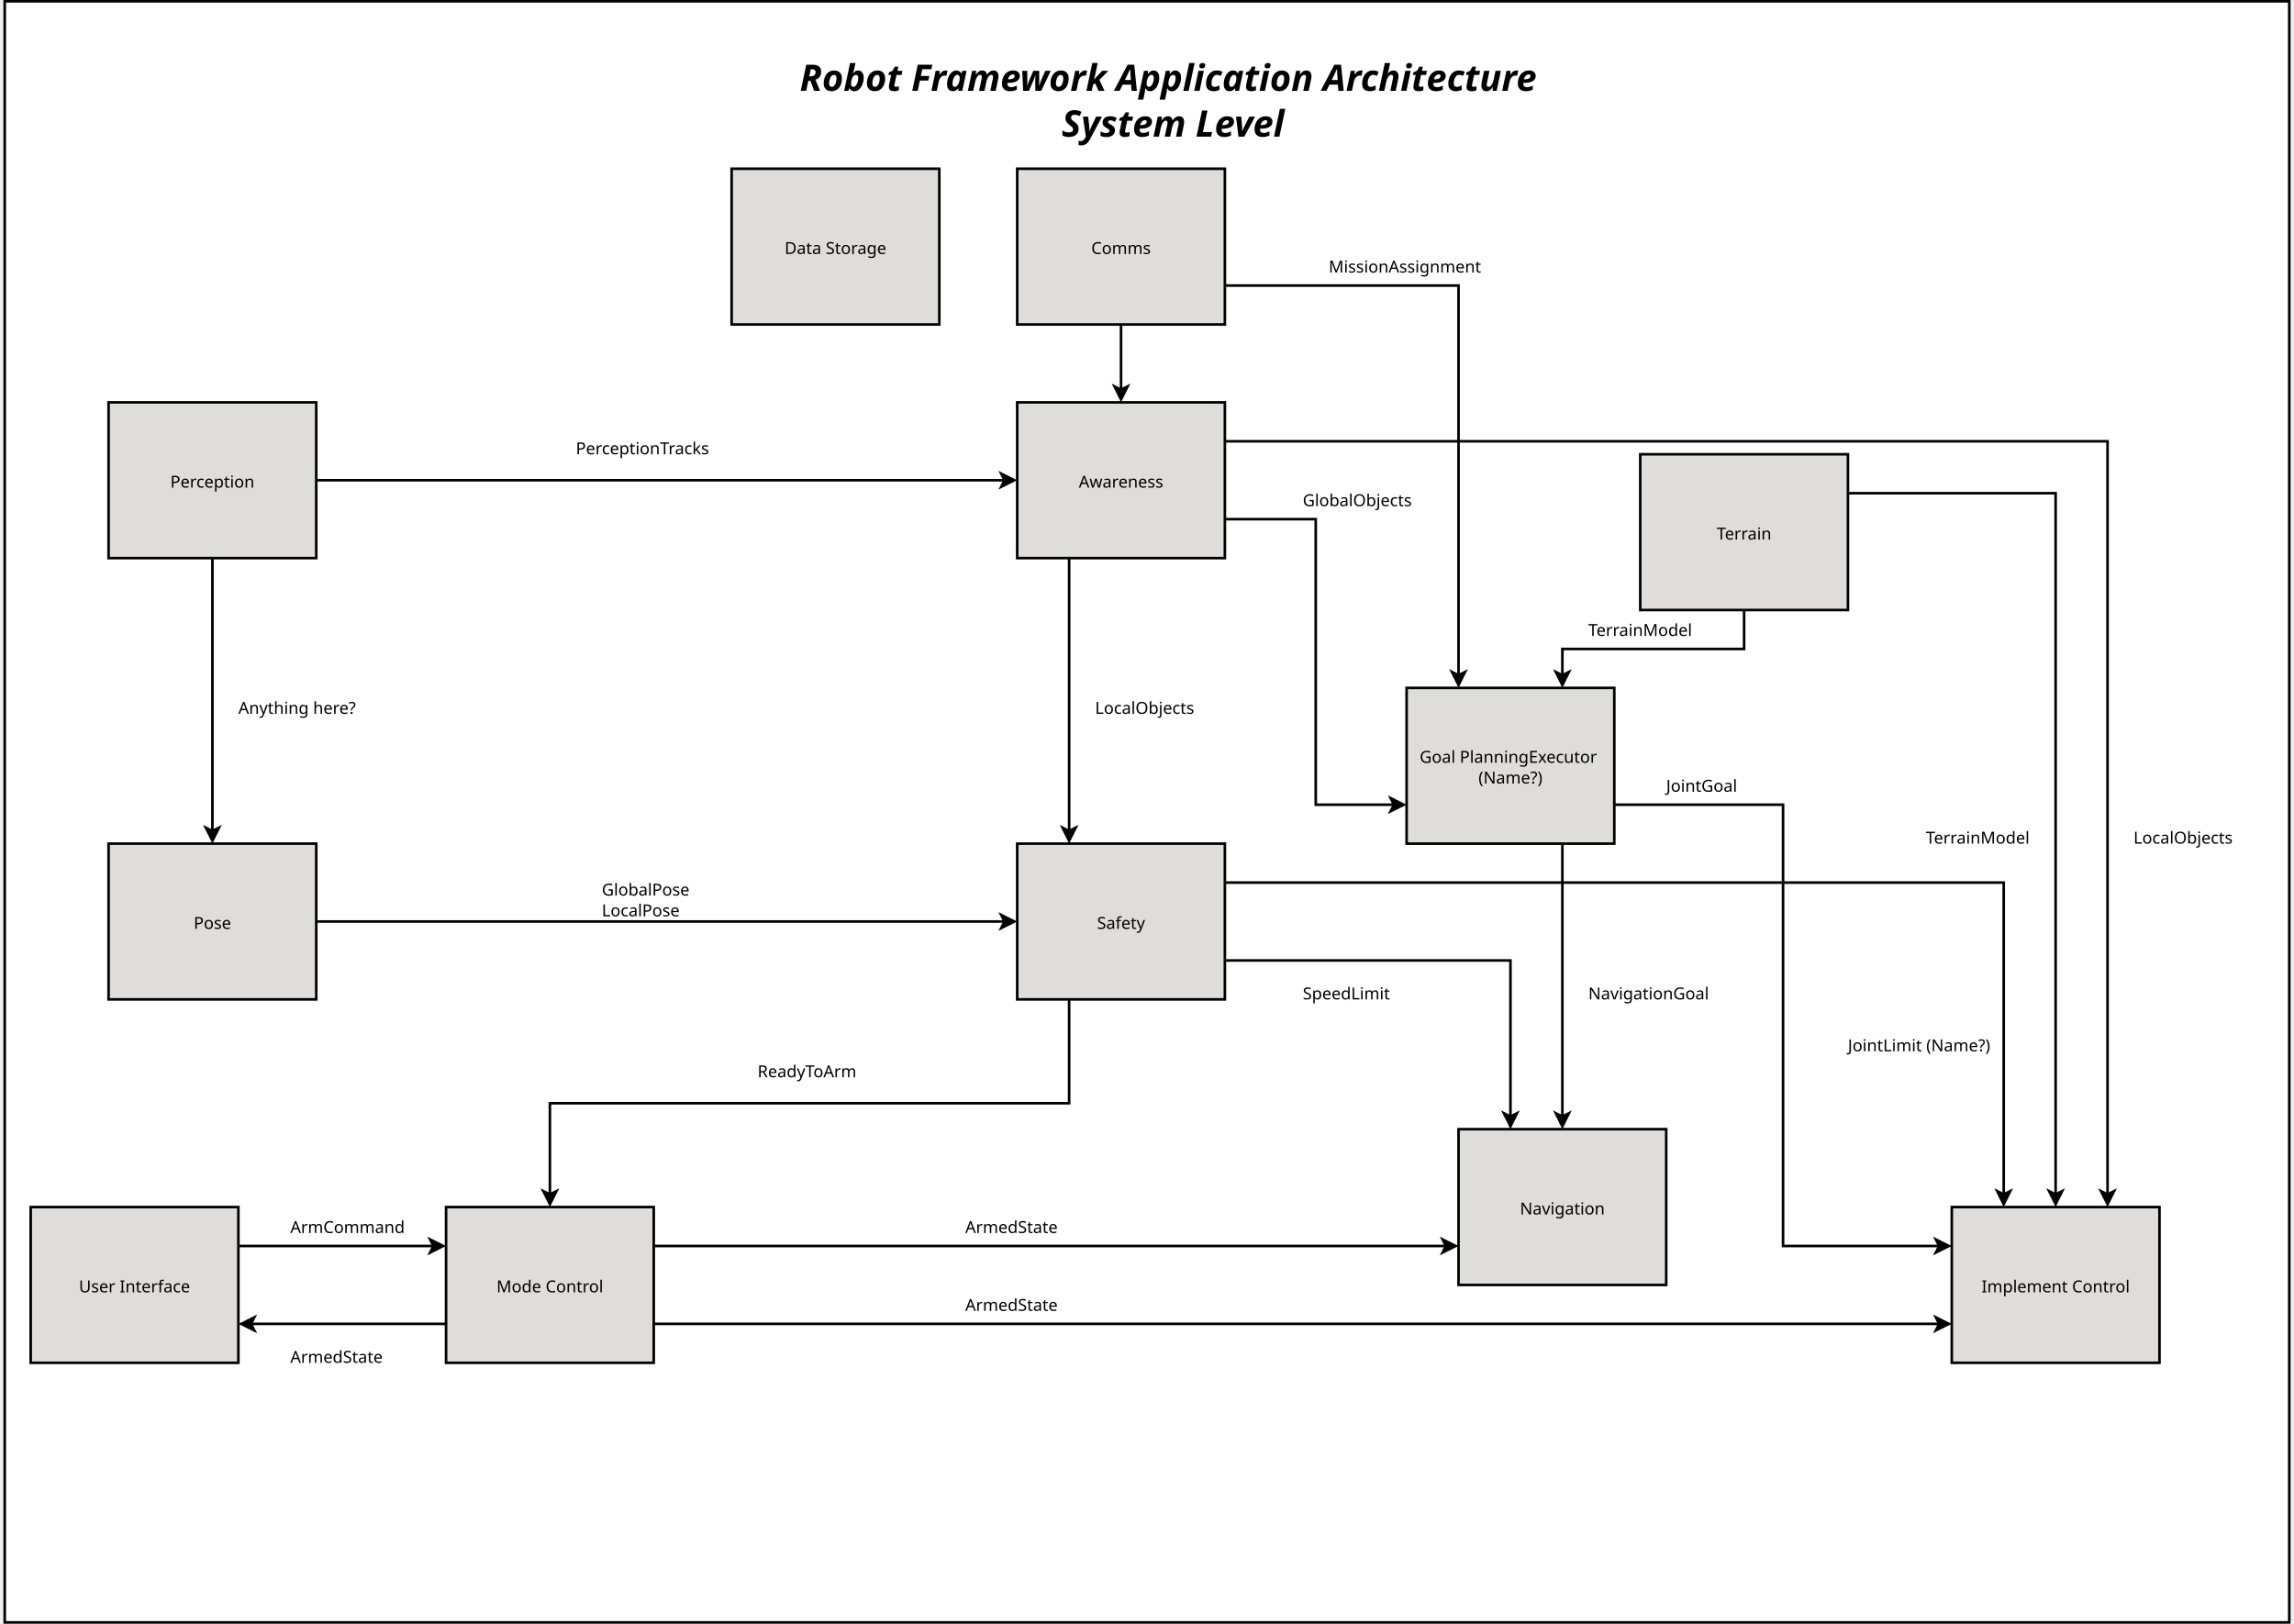
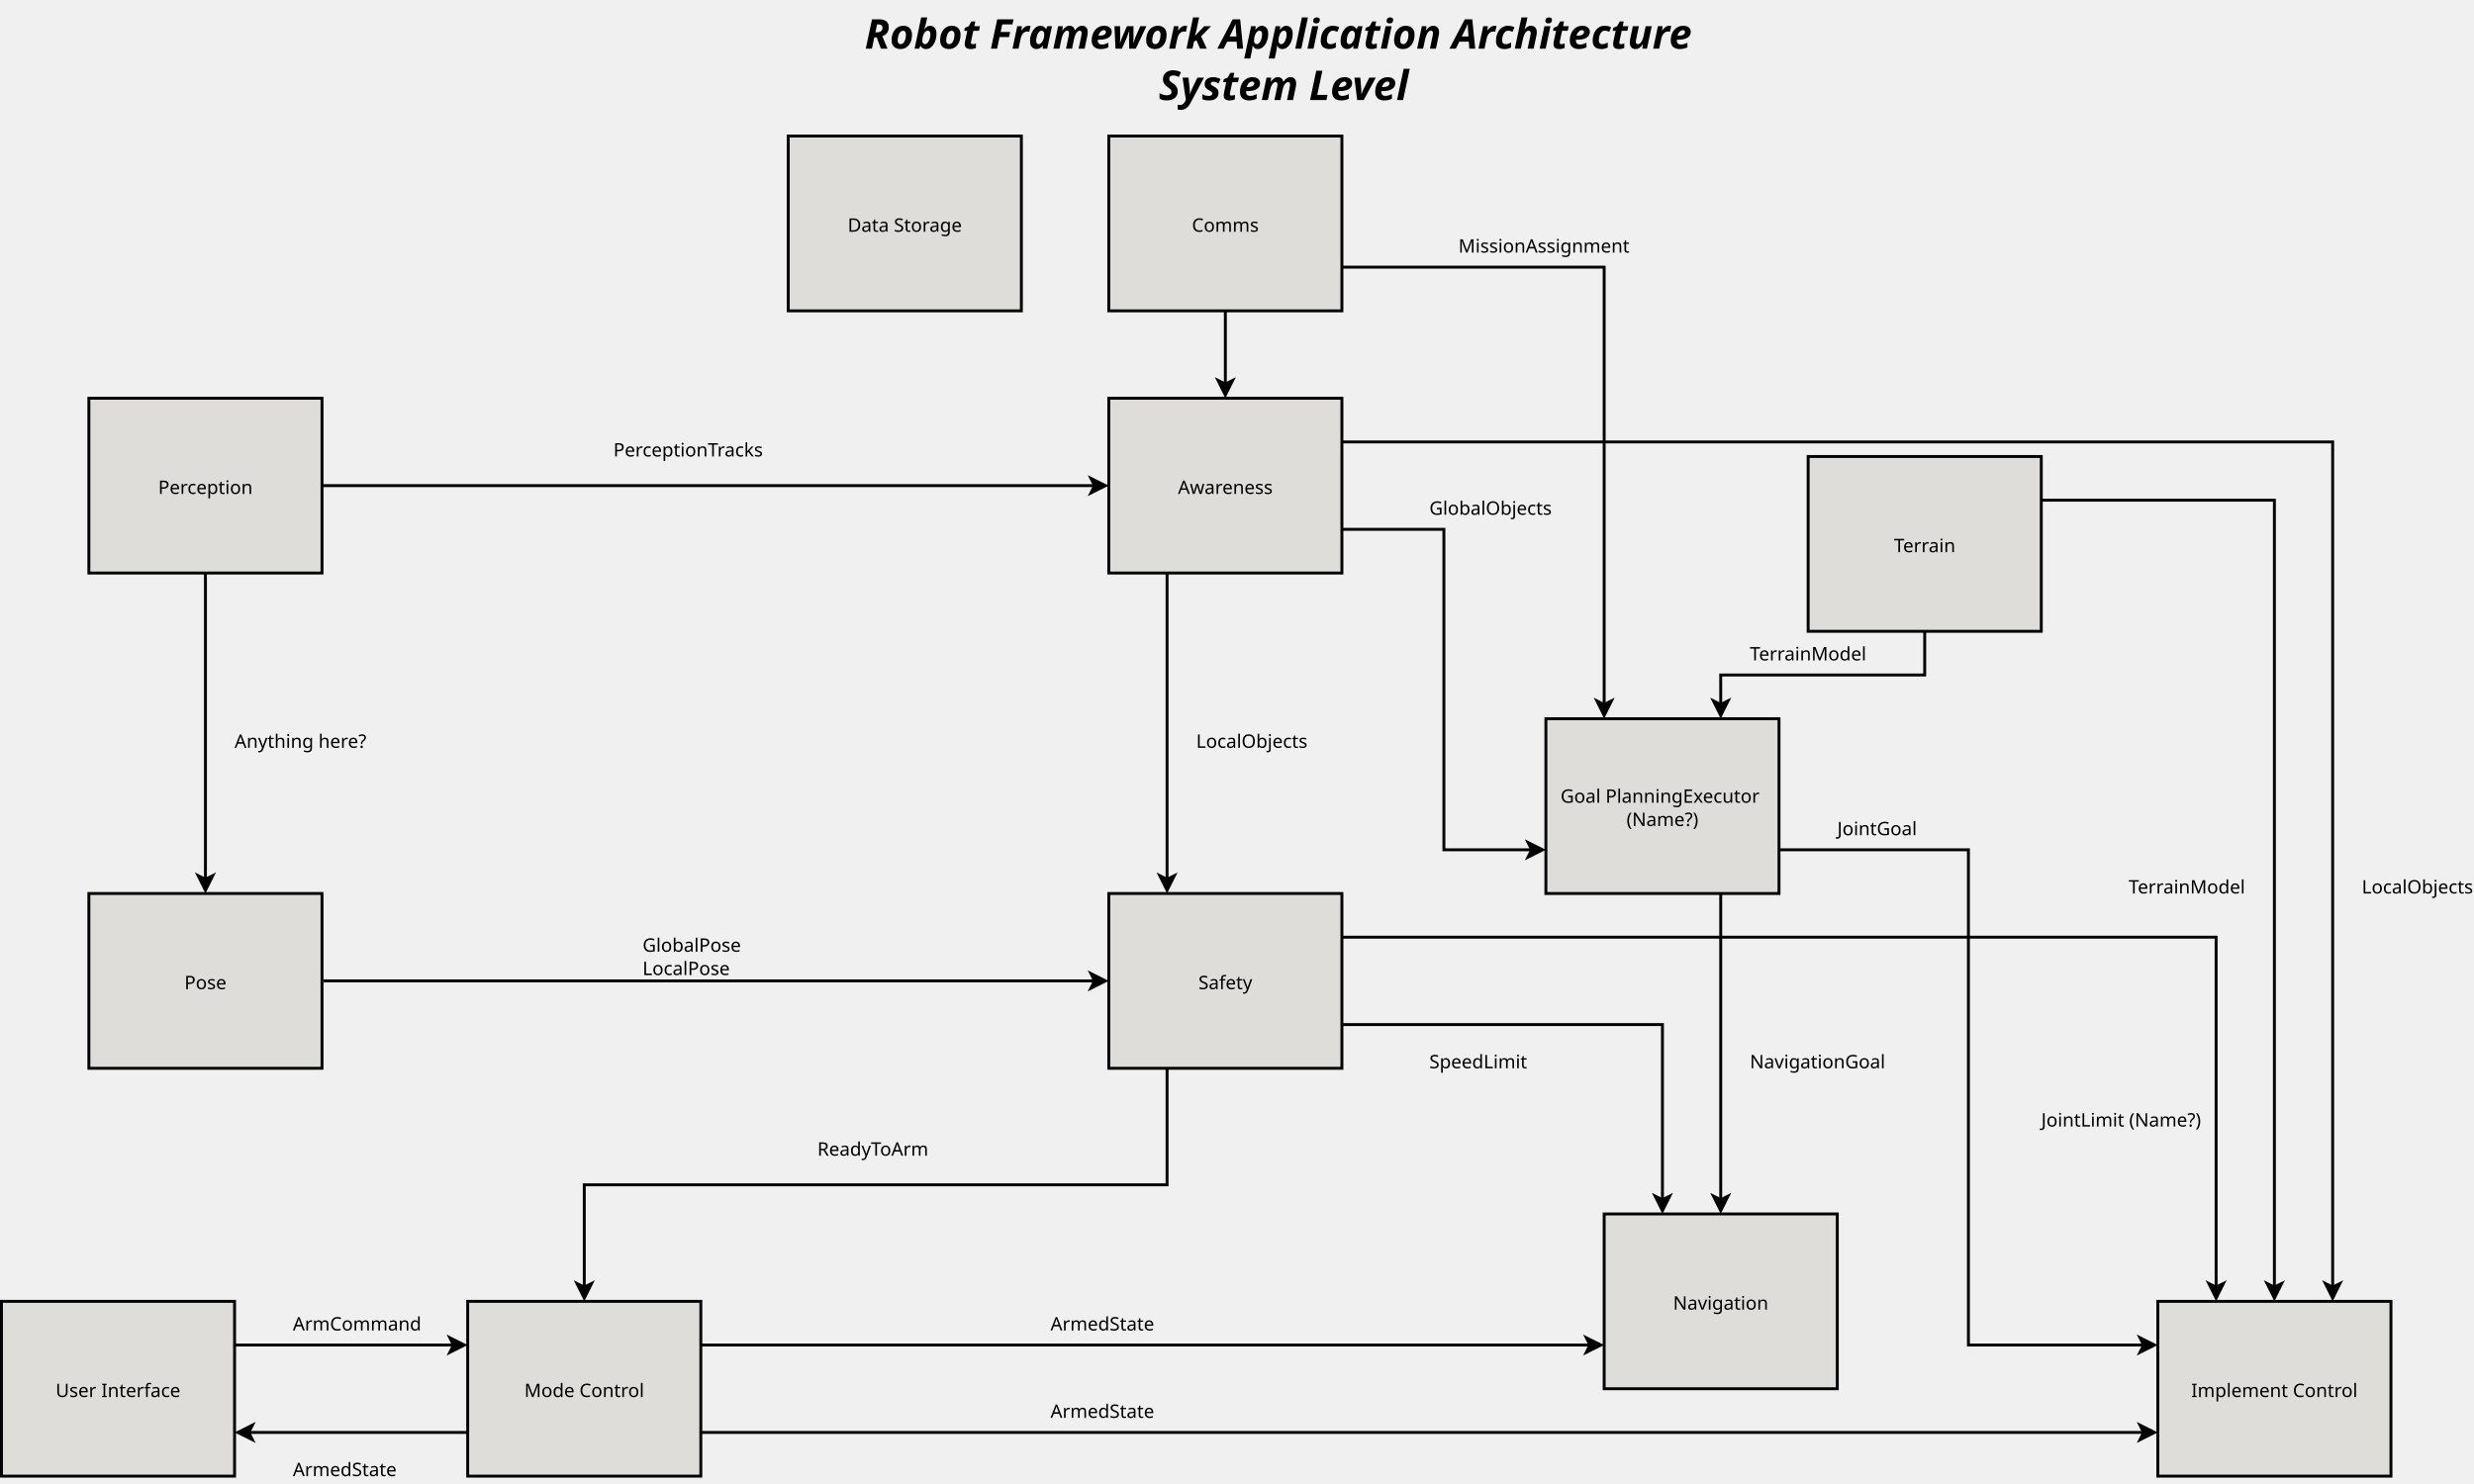
- <svg xmlns="http://www.w3.org/2000/svg" width="89cm" height="63cm" viewBox="-441 -50 1762 1251">
+ <svg xmlns="http://www.w3.org/2000/svg" width="85cm" height="51cm" viewBox="-421 -11 1698 1014">
  <g id="Background">
-     <g>
-       <rect style="fill: #ffffff; fill-opacity: 1; stroke-opacity: 1; stroke-width: 2; stroke: #000000" x="-440" y="-49" width="1760" height="1249" rx="0" ry="0" />
-       <text font-size="12.8" style="fill: #000000; fill-opacity: 1; stroke: none;text-anchor:middle;font-family:sans-serif;font-style:normal;font-weight:normal" x="440" y="581.2">
-         <tspan x="440" y="581.2" />
-       </text>
-     </g>
    <g>
      <rect style="fill: #deddda; fill-opacity: 1; stroke-opacity: 1; stroke-width: 2; stroke: #000000" x="-360" y="600" width="160" height="120" rx="0" ry="0" />
      <text font-size="12.8" style="fill: #000000; fill-opacity: 1; stroke: none;text-anchor:middle;font-family:sans-serif;font-style:normal;font-weight:normal" x="-280" y="665.7">
        <tspan x="-280" y="665.7">Pose</tspan>
      </text>
    </g>
    <text font-size="28.222" style="fill: #000000; fill-opacity: 1; stroke: none;text-anchor:middle;font-family:Sans;font-style:italic;font-weight:700" x="460" y="20">
      <tspan x="460" y="20">Robot Framework Application Architecture</tspan>
      <tspan x="460" y="55.278">System Level</tspan>
    </text>
    <g>
      <rect style="fill: #deddda; fill-opacity: 1; stroke-opacity: 1; stroke-width: 2; stroke: #000000" x="-100" y="880" width="160" height="120" rx="0" ry="0" />
      <text font-size="12.8" style="fill: #000000; fill-opacity: 1; stroke: none;text-anchor:middle;font-family:sans-serif;font-style:normal;font-weight:normal" x="-20" y="945.7">
        <tspan x="-20" y="945.7">Mode Control</tspan>
      </text>
    </g>
    <g>
      <rect style="fill: #deddda; fill-opacity: 1; stroke-opacity: 1; stroke-width: 2; stroke: #000000" x="340" y="600" width="160" height="120" rx="0" ry="0" />
      <text font-size="12.8" style="fill: #000000; fill-opacity: 1; stroke: none;text-anchor:middle;font-family:sans-serif;font-style:normal;font-weight:normal" x="420" y="665.7">
        <tspan x="420" y="665.7">Safety</tspan>
      </text>
    </g>
    <g>
      <rect style="fill: #deddda; fill-opacity: 1; stroke-opacity: 1; stroke-width: 2; stroke: #000000" x="680" y="820" width="160" height="120" rx="0" ry="0" />
      <text font-size="12.8" style="fill: #000000; fill-opacity: 1; stroke: none;text-anchor:middle;font-family:sans-serif;font-style:normal;font-weight:normal" x="760" y="885.7">
        <tspan x="760" y="885.7">Navigation</tspan>
      </text>
    </g>
    <g>
      <rect style="fill: #deddda; fill-opacity: 1; stroke-opacity: 1; stroke-width: 2; stroke: #000000" x="-360" y="260" width="160" height="120" rx="0" ry="0" />
      <text font-size="12.8" style="fill: #000000; fill-opacity: 1; stroke: none;text-anchor:middle;font-family:sans-serif;font-style:normal;font-weight:normal" x="-280" y="325.7">
        <tspan x="-280" y="325.7">Perception</tspan>
      </text>
    </g>
    <g>
      <rect style="fill: #deddda; fill-opacity: 1; stroke-opacity: 1; stroke-width: 2; stroke: #000000" x="340" y="260" width="160" height="120" rx="0" ry="0" />
      <text font-size="12.8" style="fill: #000000; fill-opacity: 1; stroke: none;text-anchor:middle;font-family:sans-serif;font-style:normal;font-weight:normal" x="420" y="325.7">
        <tspan x="420" y="325.7">Awareness</tspan>
      </text>
    </g>
    <g>
      <rect style="fill: #deddda; fill-opacity: 1; stroke-opacity: 1; stroke-width: 2; stroke: #000000" x="340" y="80" width="160" height="120" rx="0" ry="0" />
      <text font-size="12.8" style="fill: #000000; fill-opacity: 1; stroke: none;text-anchor:middle;font-family:sans-serif;font-style:normal;font-weight:normal" x="420" y="145.7">
        <tspan x="420" y="145.7">Comms</tspan>
      </text>
    </g>
    <g>
      <rect style="fill: #deddda; fill-opacity: 1; stroke-opacity: 1; stroke-width: 2; stroke: #000000" x="1060" y="880" width="160" height="120" rx="0" ry="0" />
      <text font-size="12.8" style="fill: #000000; fill-opacity: 1; stroke: none;text-anchor:middle;font-family:sans-serif;font-style:normal;font-weight:normal" x="1140" y="945.7">
        <tspan x="1140" y="945.7">Implement Control</tspan>
      </text>
    </g>
    <g>
      <rect style="fill: #deddda; fill-opacity: 1; stroke-opacity: 1; stroke-width: 2; stroke: #000000" x="-420" y="880" width="160" height="120" rx="0" ry="0" />
      <text font-size="12.8" style="fill: #000000; fill-opacity: 1; stroke: none;text-anchor:middle;font-family:sans-serif;font-style:normal;font-weight:normal" x="-340" y="945.7">
        <tspan x="-340" y="945.7">User Interface</tspan>
      </text>
    </g>
    <g>
      <rect style="fill: #deddda; fill-opacity: 1; stroke-opacity: 1; stroke-width: 2; stroke: #000000" x="820" y="300" width="160" height="120" rx="0" ry="0" />
      <text font-size="12.8" style="fill: #000000; fill-opacity: 1; stroke: none;text-anchor:middle;font-family:sans-serif;font-style:normal;font-weight:normal" x="900" y="365.7">
        <tspan x="900" y="365.7">Terrain</tspan>
      </text>
    </g>
    <g>
      <rect style="fill: #deddda; fill-opacity: 1; stroke-opacity: 1; stroke-width: 2; stroke: #000000" x="120" y="80" width="160" height="120" rx="0" ry="0" />
      <text font-size="12.8" style="fill: #000000; fill-opacity: 1; stroke: none;text-anchor:middle;font-family:sans-serif;font-style:normal;font-weight:normal" x="200" y="145.7">
        <tspan x="200" y="145.7">Data Storage</tspan>
      </text>
    </g>
    <g>
      <polyline style="fill: none; stroke-opacity: 1; stroke-width: 2; stroke: #000000" points="-198.99,660 70.505,660 70.505,660 330.264,660 " />
      <polygon style="fill: #000000; fill-opacity: 1; stroke-opacity: 1; stroke-width: 2; stroke: #000000" fill-rule="evenodd" points="337.764,660 327.764,665 330.264,660 327.764,655 " />
    </g>
    <g>
      <polyline style="fill: none; stroke-opacity: 1; stroke-width: 2; stroke: #000000" points="-200,320 70,320 70,320 330.264,320 " />
      <polygon style="fill: #000000; fill-opacity: 1; stroke-opacity: 1; stroke-width: 2; stroke: #000000" fill-rule="evenodd" points="337.764,320 327.764,325 330.264,320 327.764,315 " />
    </g>
    <g>
      <polyline style="fill: none; stroke-opacity: 1; stroke-width: 2; stroke: #000000" points="420,200 420,230 420,230 420,250.264 " />
      <polygon style="fill: #000000; fill-opacity: 1; stroke-opacity: 1; stroke-width: 2; stroke: #000000" fill-rule="evenodd" points="420,257.764 415,247.764 420,250.264 425,247.764 " />
    </g>
    <g>
      <polyline style="fill: none; stroke-opacity: 1; stroke-width: 2; stroke: #000000" points="980,330 1140,330 1140,870.264 " />
      <polygon style="fill: #000000; fill-opacity: 1; stroke-opacity: 1; stroke-width: 2; stroke: #000000" fill-rule="evenodd" points="1140,877.764 1135,867.764 1140,870.264 1145,867.764 " />
    </g>
    <g>
      <polyline style="fill: none; stroke-opacity: 1; stroke-width: 2; stroke: #000000" points="500,290 1180,290 1180,870.264 " />
      <polygon style="fill: #000000; fill-opacity: 1; stroke-opacity: 1; stroke-width: 2; stroke: #000000" fill-rule="evenodd" points="1180,877.764 1175,867.764 1180,870.264 1185,867.764 " />
    </g>
    <g>
      <polyline style="fill: none; stroke-opacity: 1; stroke-width: 2; stroke: #000000" points="380,720 380,800 -20,800 -20,870.264 " />
      <polygon style="fill: #000000; fill-opacity: 1; stroke-opacity: 1; stroke-width: 2; stroke: #000000" fill-rule="evenodd" points="-20,877.764 -25,867.764 -20,870.264 -15,867.764 " />
    </g>
    <g>
      <polyline style="fill: none; stroke-opacity: 1; stroke-width: 2; stroke: #000000" points="60,910 370,910 370,910 670.264,910 " />
      <polygon style="fill: #000000; fill-opacity: 1; stroke-opacity: 1; stroke-width: 2; stroke: #000000" fill-rule="evenodd" points="677.764,910 667.764,915 670.264,910 667.764,905 " />
    </g>
    <g>
      <polyline style="fill: none; stroke-opacity: 1; stroke-width: 2; stroke: #000000" points="60,970 560,970 560,970 1050.26,970 " />
      <polygon style="fill: #000000; fill-opacity: 1; stroke-opacity: 1; stroke-width: 2; stroke: #000000" fill-rule="evenodd" points="1057.76,970 1047.76,975 1050.26,970 1047.76,965 " />
    </g>
    <g>
      <polyline style="fill: none; stroke-opacity: 1; stroke-width: 2; stroke: #000000" points="-260,910 -180,910 -180,910 -109.736,910 " />
      <polygon style="fill: #000000; fill-opacity: 1; stroke-opacity: 1; stroke-width: 2; stroke: #000000" fill-rule="evenodd" points="-102.236,910 -112.236,915 -109.736,910 -112.236,905 " />
    </g>
    <g>
      <rect style="fill: #deddda; fill-opacity: 1; stroke-opacity: 1; stroke-width: 2; stroke: #000000" x="640" y="480" width="160" height="120" rx="0" ry="0" />
      <text font-size="12.8" style="fill: #000000; fill-opacity: 1; stroke: none;text-anchor:middle;font-family:sans-serif;font-style:normal;font-weight:normal" x="720" y="537.7">
        <tspan x="720" y="537.7">Goal PlanningExecutor</tspan>
        <tspan x="720" y="553.7">(Name?)</tspan>
      </text>
    </g>
    <g>
      <polyline style="fill: none; stroke-opacity: 1; stroke-width: 2; stroke: #000000" points="760,600 760,710 760,710 760,810.264 " />
      <polygon style="fill: #000000; fill-opacity: 1; stroke-opacity: 1; stroke-width: 2; stroke: #000000" fill-rule="evenodd" points="760,817.764 755,807.764 760,810.264 765,807.764 " />
    </g>
    <g>
      <polyline style="fill: none; stroke-opacity: 1; stroke-width: 2; stroke: #000000" points="800,570 930,570 930,910 1050.26,910 " />
      <polygon style="fill: #000000; fill-opacity: 1; stroke-opacity: 1; stroke-width: 2; stroke: #000000" fill-rule="evenodd" points="1057.76,910 1047.76,915 1050.26,910 1047.76,905 " />
    </g>
    <g>
      <polyline style="fill: none; stroke-opacity: 1; stroke-width: 2; stroke: #000000" points="900,420 900,450 760,450 760,470.264 " />
      <polygon style="fill: #000000; fill-opacity: 1; stroke-opacity: 1; stroke-width: 2; stroke: #000000" fill-rule="evenodd" points="760,477.764 755,467.764 760,470.264 765,467.764 " />
    </g>
    <g>
      <polyline style="fill: none; stroke-opacity: 1; stroke-width: 2; stroke: #000000" points="500,350 570,350 570,570 630.264,570 " />
      <polygon style="fill: #000000; fill-opacity: 1; stroke-opacity: 1; stroke-width: 2; stroke: #000000" fill-rule="evenodd" points="637.764,570 627.764,575 630.264,570 627.764,565 " />
    </g>
    <g>
      <polyline style="fill: none; stroke-opacity: 1; stroke-width: 2; stroke: #000000" points="500,690 500,690 720,690 720,810.264 " />
      <polygon style="fill: #000000; fill-opacity: 1; stroke-opacity: 1; stroke-width: 2; stroke: #000000" fill-rule="evenodd" points="720,817.764 715,807.764 720,810.264 725,807.764 " />
    </g>
    <g>
      <polyline style="fill: none; stroke-opacity: 1; stroke-width: 2; stroke: #000000" points="-280,380 -280,490 -280,490 -280,590.264 " />
      <polygon style="fill: #000000; fill-opacity: 1; stroke-opacity: 1; stroke-width: 2; stroke: #000000" fill-rule="evenodd" points="-280,597.764 -285,587.764 -280,590.264 -275,587.764 " />
    </g>
    <text font-size="12.8" style="fill: #000000; fill-opacity: 1; stroke: none;text-anchor:start;font-family:sans-serif;font-style:normal;font-weight:normal" x="-40" y="320">
      <tspan x="-40" y="320" />
    </text>
    <text font-size="12.8" style="fill: #000000; fill-opacity: 1; stroke: none;text-anchor:start;font-family:sans-serif;font-style:normal;font-weight:normal" x="0" y="300">
      <tspan x="0" y="300">PerceptionTracks</tspan>
    </text>
    <text font-size="12.8" style="fill: #000000; fill-opacity: 1; stroke: none;text-anchor:start;font-family:sans-serif;font-style:normal;font-weight:normal" x="-260" y="500">
      <tspan x="-260" y="500">Anything here?</tspan>
    </text>
    <text font-size="12.8" style="fill: #000000; fill-opacity: 1; stroke: none;text-anchor:start;font-family:sans-serif;font-style:normal;font-weight:normal" x="20" y="640">
      <tspan x="20" y="640">GlobalPose</tspan>
      <tspan x="20" y="656">LocalPose</tspan>
    </text>
    <g>
      <polyline style="fill: none; stroke-opacity: 1; stroke-width: 2; stroke: #000000" points="500,170 680,170 680,470.264 " />
      <polygon style="fill: #000000; fill-opacity: 1; stroke-opacity: 1; stroke-width: 2; stroke: #000000" fill-rule="evenodd" points="680,477.764 675,467.764 680,470.264 685,467.764 " />
    </g>
    <text font-size="12.8" style="fill: #000000; fill-opacity: 1; stroke: none;text-anchor:start;font-family:sans-serif;font-style:normal;font-weight:normal" x="580" y="160">
      <tspan x="580" y="160">MissionAssignment</tspan>
    </text>
    <text font-size="12.8" style="fill: #000000; fill-opacity: 1; stroke: none;text-anchor:start;font-family:sans-serif;font-style:normal;font-weight:normal" x="140" y="780">
      <tspan x="140" y="780">ReadyToArm</tspan>
    </text>
    <text font-size="12.8" style="fill: #000000; fill-opacity: 1; stroke: none;text-anchor:start;font-family:sans-serif;font-style:normal;font-weight:normal" x="300" y="900">
      <tspan x="300" y="900">ArmedState</tspan>
    </text>
    <text font-size="12.8" style="fill: #000000; fill-opacity: 1; stroke: none;text-anchor:start;font-family:sans-serif;font-style:normal;font-weight:normal" x="300" y="960">
      <tspan x="300" y="960">ArmedState</tspan>
    </text>
    <text font-size="12.8" style="fill: #000000; fill-opacity: 1; stroke: none;text-anchor:start;font-family:sans-serif;font-style:normal;font-weight:normal" x="-220" y="900">
      <tspan x="-220" y="900">ArmCommand</tspan>
    </text>
    <g>
      <polyline style="fill: none; stroke-opacity: 1; stroke-width: 2; stroke: #000000" points="-100,970 -180,970 -180,970 -250.264,970 " />
      <polygon style="fill: #000000; fill-opacity: 1; stroke-opacity: 1; stroke-width: 2; stroke: #000000" fill-rule="evenodd" points="-257.764,970 -247.764,965 -250.264,970 -247.764,975 " />
    </g>
    <text font-size="12.8" style="fill: #000000; fill-opacity: 1; stroke: none;text-anchor:start;font-family:sans-serif;font-style:normal;font-weight:normal" x="-220" y="1000">
      <tspan x="-220" y="1000">ArmedState</tspan>
    </text>
    <text font-size="12.8" style="fill: #000000; fill-opacity: 1; stroke: none;text-anchor:start;font-family:sans-serif;font-style:normal;font-weight:normal" x="780" y="440">
      <tspan x="780" y="440">TerrainModel</tspan>
    </text>
    <text font-size="12.8" style="fill: #000000; fill-opacity: 1; stroke: none;text-anchor:start;font-family:sans-serif;font-style:normal;font-weight:normal" x="1040" y="600">
      <tspan x="1040" y="600">TerrainModel</tspan>
    </text>
    <text font-size="12.8" style="fill: #000000; fill-opacity: 1; stroke: none;text-anchor:start;font-family:sans-serif;font-style:normal;font-weight:normal" x="1200" y="600">
      <tspan x="1200" y="600">LocalObjects</tspan>
    </text>
    <g>
      <polyline style="fill: none; stroke-opacity: 1; stroke-width: 2; stroke: #000000" points="380,380 380,490 380,490 380,590.264 " />
      <polygon style="fill: #000000; fill-opacity: 1; stroke-opacity: 1; stroke-width: 2; stroke: #000000" fill-rule="evenodd" points="380,597.764 375,587.764 380,590.264 385,587.764 " />
    </g>
    <text font-size="12.8" style="fill: #000000; fill-opacity: 1; stroke: none;text-anchor:start;font-family:sans-serif;font-style:normal;font-weight:normal" x="560" y="340">
      <tspan x="560" y="340">GlobalObjects</tspan>
    </text>
    <text font-size="12.8" style="fill: #000000; fill-opacity: 1; stroke: none;text-anchor:start;font-family:sans-serif;font-style:normal;font-weight:normal" x="400" y="500">
      <tspan x="400" y="500">LocalObjects</tspan>
    </text>
    <text font-size="12.8" style="fill: #000000; fill-opacity: 1; stroke: none;text-anchor:start;font-family:sans-serif;font-style:normal;font-weight:normal" x="560" y="740">
      <tspan x="560" y="740" />
    </text>
    <g>
      <polyline style="fill: none; stroke-opacity: 1; stroke-width: 2; stroke: #000000" points="500,630 1100,630 1100,870.264 " />
      <polygon style="fill: #000000; fill-opacity: 1; stroke-opacity: 1; stroke-width: 2; stroke: #000000" fill-rule="evenodd" points="1100,877.764 1095,867.764 1100,870.264 1105,867.764 " />
    </g>
    <text font-size="12.8" style="fill: #000000; fill-opacity: 1; stroke: none;text-anchor:start;font-family:sans-serif;font-style:normal;font-weight:normal" x="560" y="720">
      <tspan x="560" y="720">SpeedLimit</tspan>
    </text>
    <text font-size="12.8" style="fill: #000000; fill-opacity: 1; stroke: none;text-anchor:start;font-family:sans-serif;font-style:normal;font-weight:normal" x="980" y="760">
      <tspan x="980" y="760">JointLimit (Name?)</tspan>
    </text>
    <text font-size="12.8" style="fill: #000000; fill-opacity: 1; stroke: none;text-anchor:start;font-family:sans-serif;font-style:normal;font-weight:normal" x="840" y="560">
      <tspan x="840" y="560">JointGoal</tspan>
    </text>
    <text font-size="12.8" style="fill: #000000; fill-opacity: 1; stroke: none;text-anchor:start;font-family:sans-serif;font-style:normal;font-weight:normal" x="760" y="700">
      <tspan x="760" y="700" />
    </text>
    <text font-size="12.8" style="fill: #000000; fill-opacity: 1; stroke: none;text-anchor:start;font-family:sans-serif;font-style:normal;font-weight:normal" x="780" y="720">
      <tspan x="780" y="720">NavigationGoal</tspan>
    </text>
  </g>
</svg>
